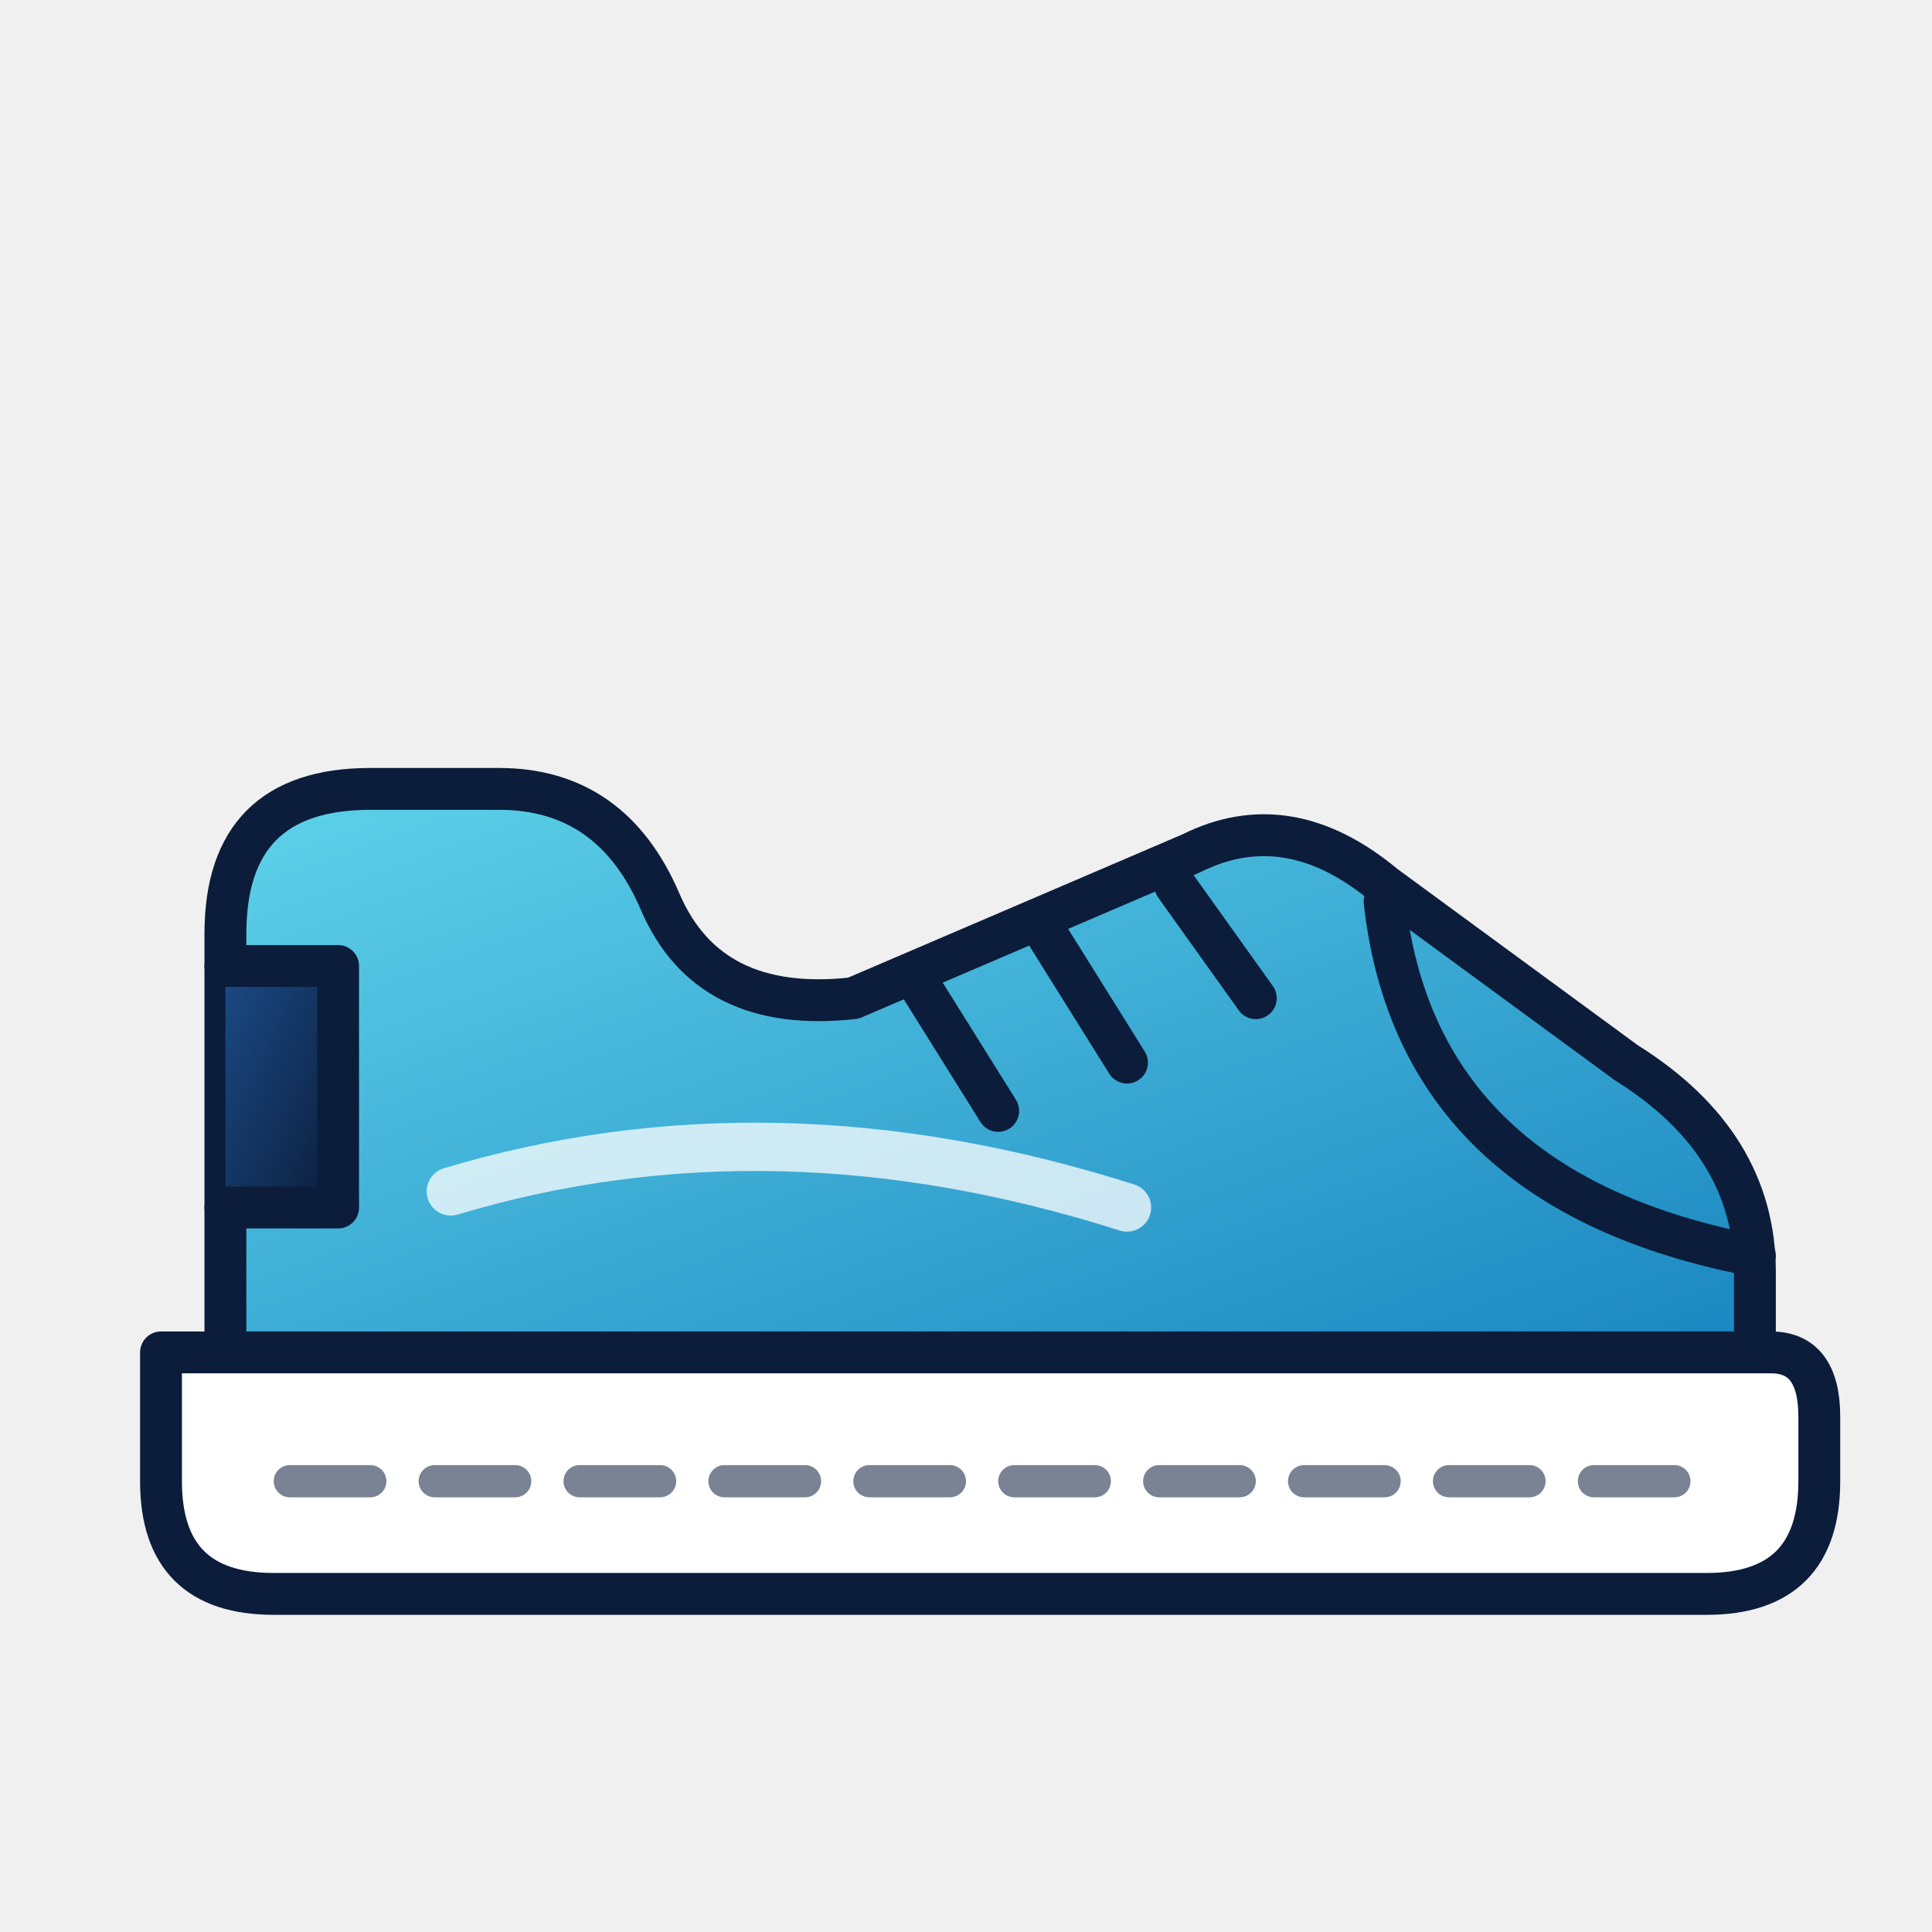
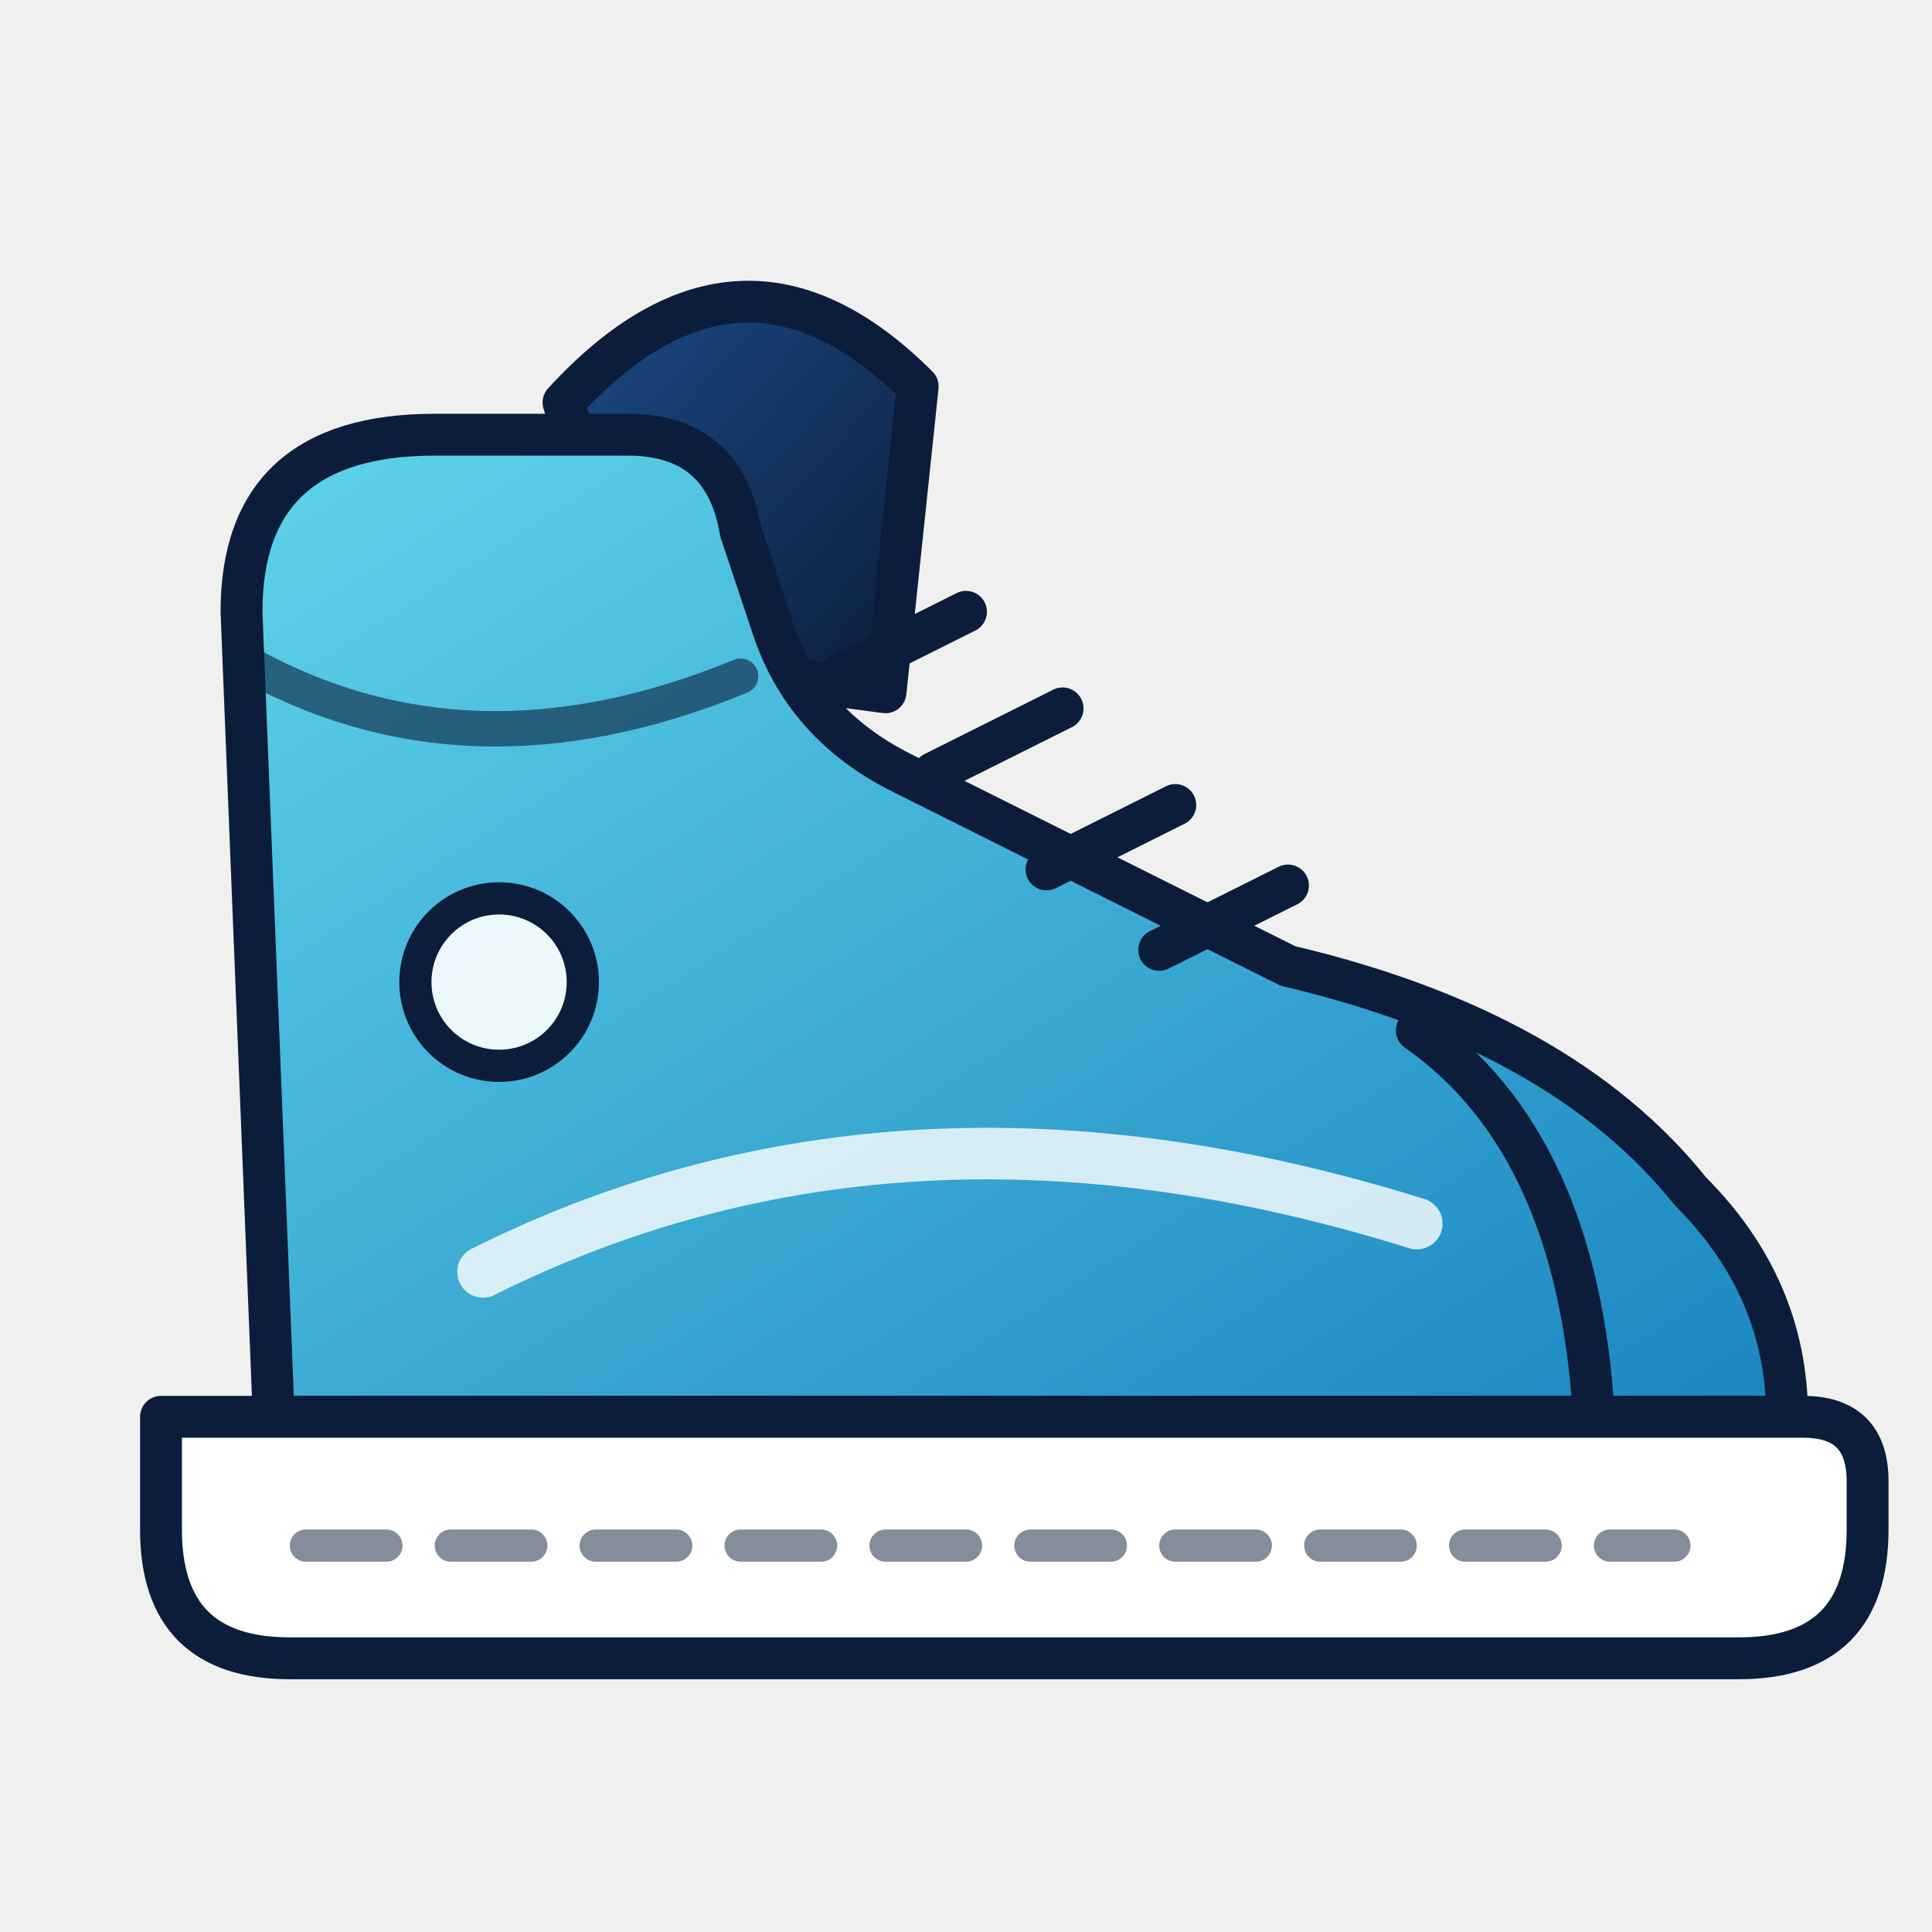
<svg xmlns="http://www.w3.org/2000/svg" viewBox="0 0 120 120">
  <defs>
    <linearGradient id="g" x1="0" y1="0" x2="1" y2="1">
      <stop offset="0" stop-color="#5fd3ea" />
      <stop offset="1" stop-color="#1a86c0" />
    </linearGradient>
    <linearGradient id="n" x1="0" y1="0" x2="1" y2="1">
      <stop offset="0" stop-color="#1b4a86" />
      <stop offset="1" stop-color="#0b1d3a" />
    </linearGradient>
  </defs>
-   <path d="M14 84 V58 Q14 49 23 49 H31 Q38 49 41 56 Q44 63 53 62 L74 53 Q80 50 86 55 L101 66 Q109 71 109 79 V84 Z" fill="url(#g)" stroke="#0b1d3a" stroke-width="2.6" stroke-linejoin="round" stroke-linecap="round" />
-   <path d="M86 56 Q88 74 109 78" fill="none" stroke="#0b1d3a" stroke-width="2.6" stroke-linejoin="round" stroke-linecap="round" />
-   <path d="M14 60 H21 V75 H14" fill="url(#n)" stroke="#0b1d3a" stroke-width="2.6" stroke-linejoin="round" stroke-linecap="round" />
-   <path d="M57 61 L62 69 M65 58 L70 66 M73 55 L78 62" fill="none" stroke="#0b1d3a" stroke-width="2.6" stroke-linejoin="round" stroke-linecap="round" />
-   <path d="M28 74 Q48 68 70 75" fill="none" stroke="#fff" stroke-opacity=".75" stroke-width="3" stroke-linecap="round" />
-   <path d="M10 84 H110 Q113 84 113 88 V92 Q113 99 106 99 H17 Q10 99 10 92 Z" fill="#ffffff" stroke="#0b1d3a" stroke-width="2.6" stroke-linejoin="round" stroke-linecap="round" />
-   <path d="M18 92 H104" fill="none" stroke="#0b1d3a" stroke-width="2" stroke-dasharray="5 4" stroke-linecap="round" stroke-opacity=".55" />
+   <path d="M35 25 Q46 13 57 24 L55 43 L40 41 Z" fill="url(#n)" stroke="#0b1d3a" stroke-width="2.6" stroke-linejoin="round" stroke-linecap="round" />
+   <path d="M17 88 L15 38 Q15 27 27 27 L39 27 Q45 27 46 33 L48 39 Q50 45 56 48 L80 60 Q97 64 105 74 Q111 80 111 88 Z" fill="url(#g)" stroke="#0b1d3a" stroke-width="2.6" stroke-linejoin="round" stroke-linecap="round" />
+   <path d="M15 41 Q29 49 46 42" fill="none" stroke="#0b1d3a" stroke-linejoin="round" stroke-linecap="round" stroke-width="2.2" stroke-opacity=".6" />
+   <path d="M88 64 Q98 71 99 88" fill="none" stroke="#0b1d3a" stroke-width="2.6" stroke-linejoin="round" stroke-linecap="round" />
+   <circle cx="31" cy="61" r="5.2" fill="#fff" fill-opacity=".9" stroke="#0b1d3a" stroke-linejoin="round" stroke-linecap="round" stroke-width="2" />
+   <path d="M52 42 L60 38 M58 48 L66 44 M65 54 L73 50 M72 59 L80 55" fill="none" stroke="#0b1d3a" stroke-width="2.6" stroke-linejoin="round" stroke-linecap="round" />
+   <path d="M30 79 Q56 66 88 76" fill="none" stroke="#fff" stroke-opacity=".8" stroke-width="3.2" stroke-linecap="round" />
+   <path d="M10 88 H112 Q116 88 116 92 V95 Q116 103 108 103 H18 Q10 103 10 95 Z" fill="#ffffff" stroke="#0b1d3a" stroke-width="2.6" stroke-linejoin="round" stroke-linecap="round" />
+   <path d="M19 96 H104" fill="none" stroke="#0b1d3a" stroke-linejoin="round" stroke-linecap="round" stroke-width="2" stroke-dasharray="5 4" stroke-opacity=".5" />
</svg>
